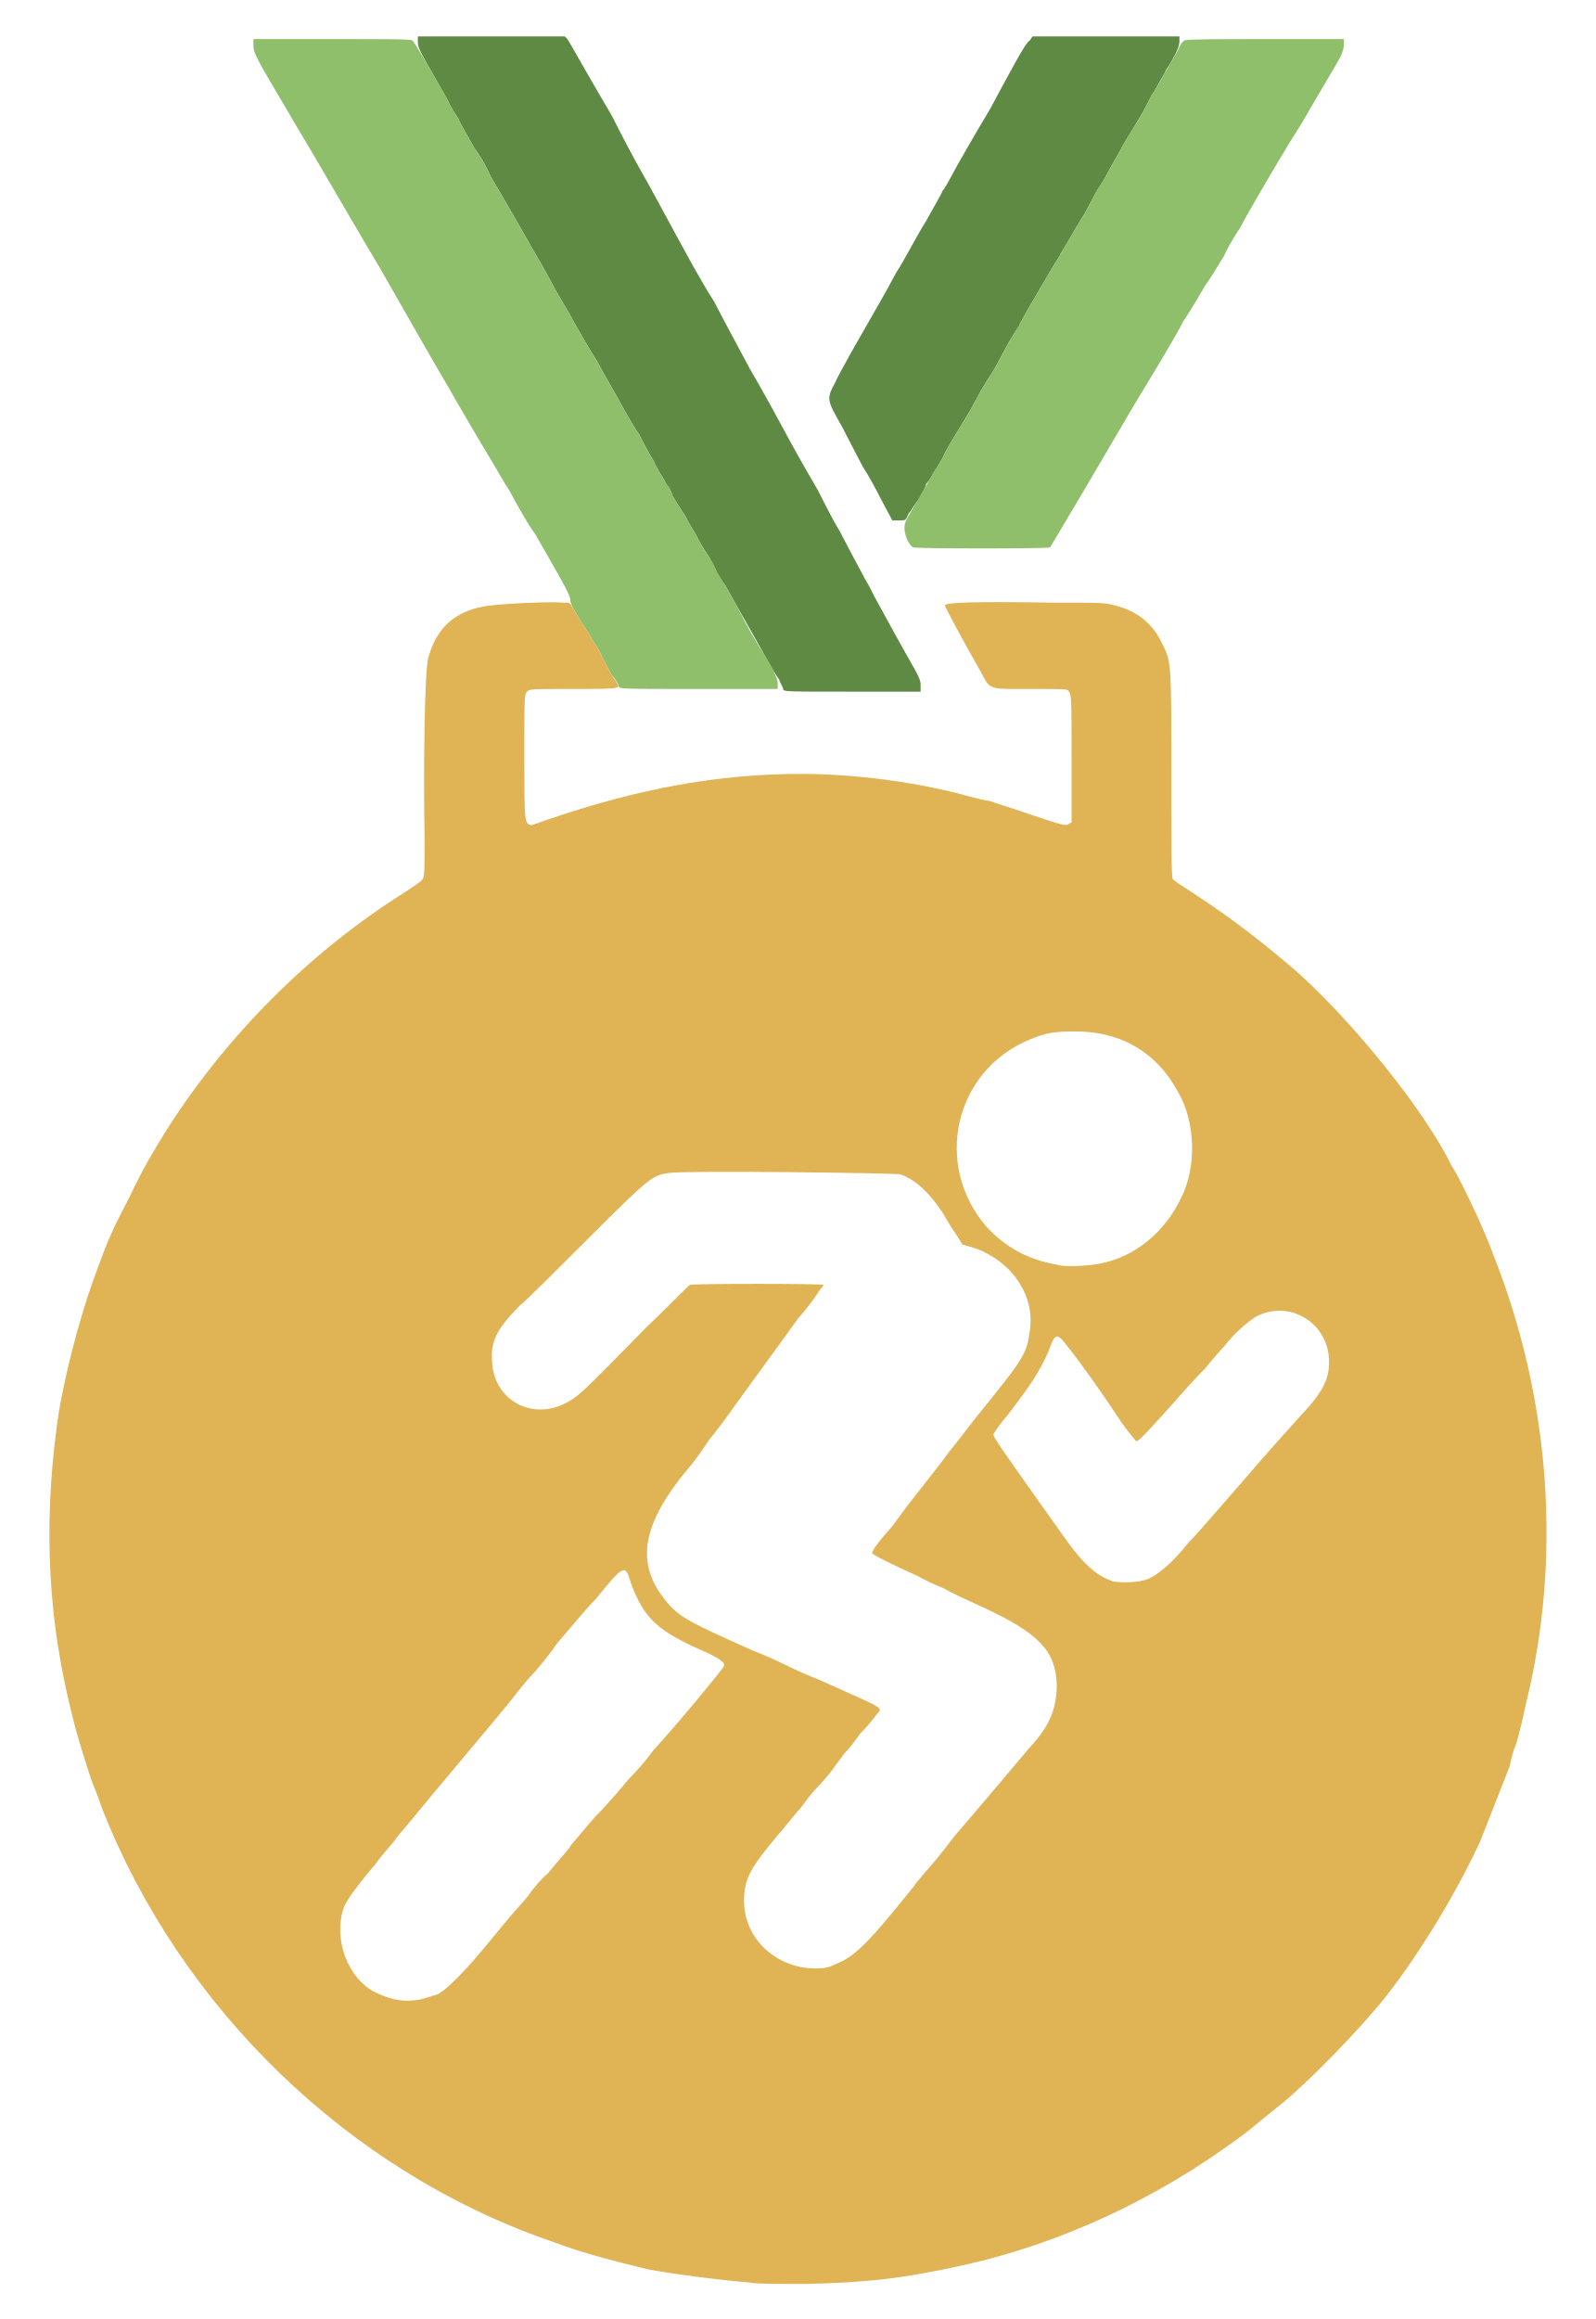
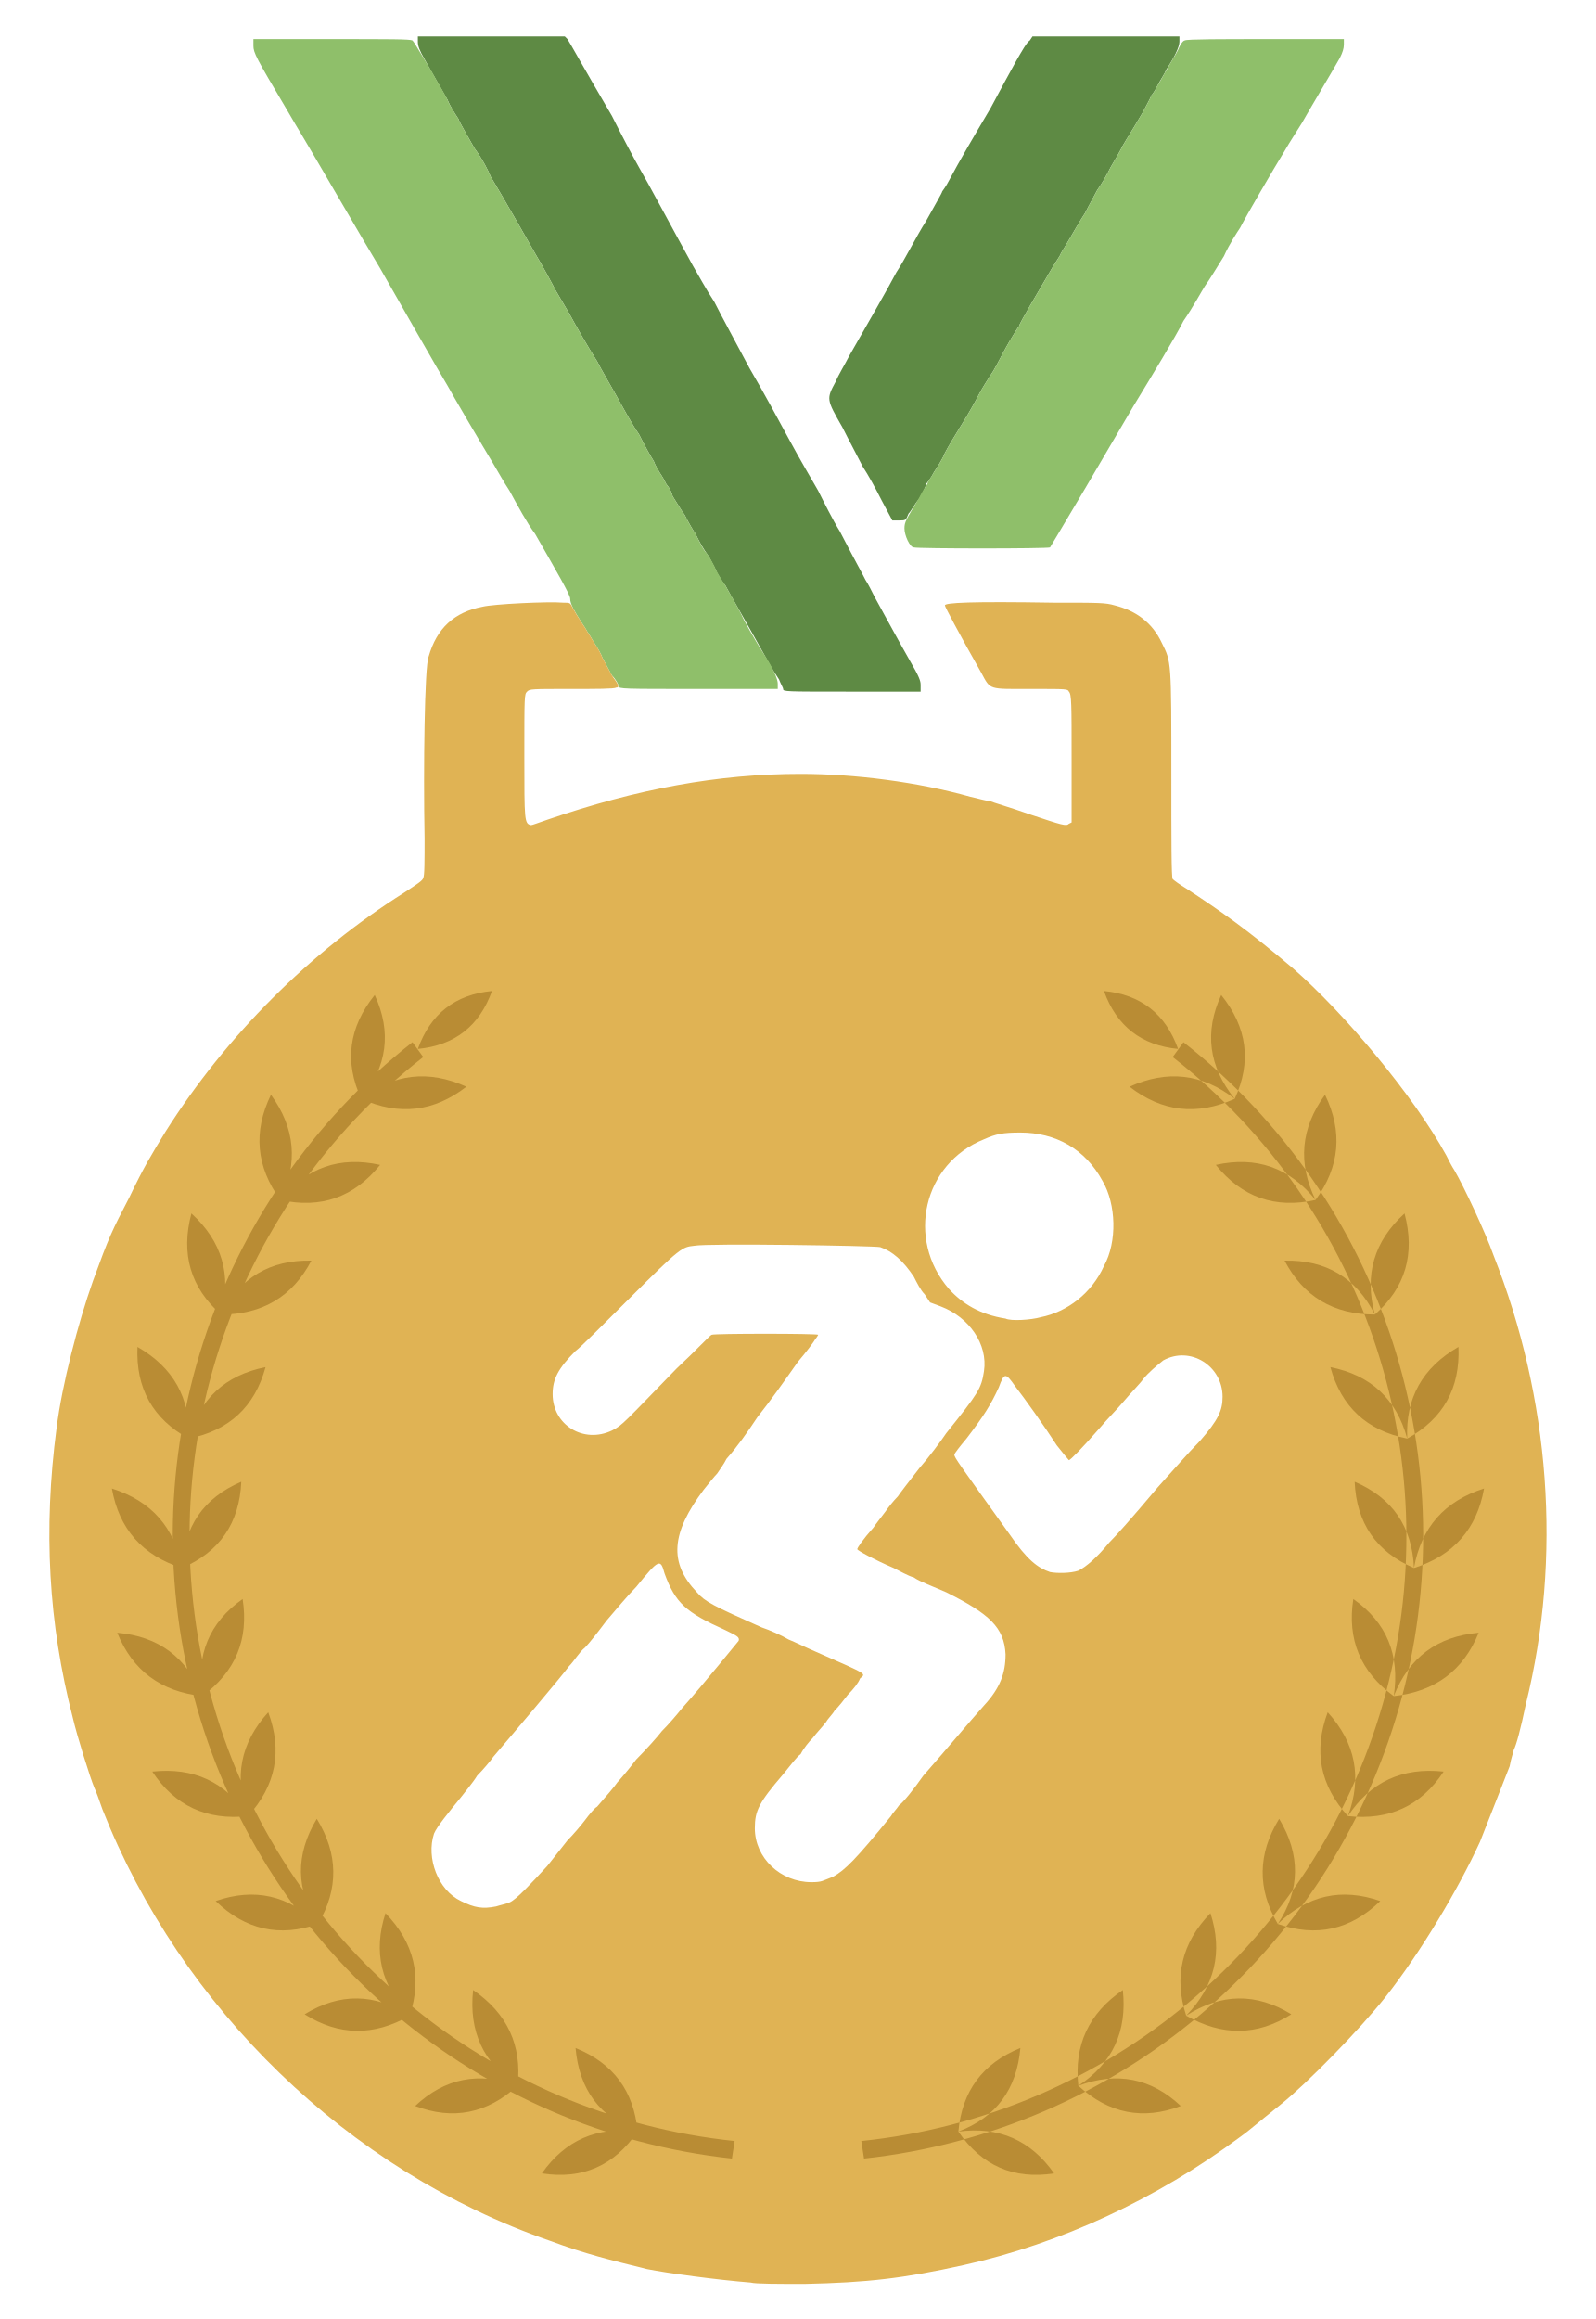
<svg xmlns="http://www.w3.org/2000/svg" width="148" height="215" viewBox="0 0 1184 1720">
  <path d="M581 511C581 510 579 507 578 504C576 501 572 495 570 491C554 462 540 438 538 434C536 432 534 428 532 425C531 422 528 417 526 413C521 406 519 402 516 396C514 393 511 388 508 382C505 378 501 371 499 368C498 364 496 361 495 360C494 359 493 356 491 353C489 350 486 345 485 342C483 339 478 330 474 322C469 315 462 302 457 293C452 284 446 274 443 268C436 257 428 243 422 232C419 227 415 220 412 215C410 211 403 198 397 188C372 144 367 136 364 131C363 128 358 118 352 110C347 101 341 91 340 88C338 85 334 79 332 74C327 65 321 55 315 44C311 37 310 34 310 31L310 27L364 27L419 27L421 29C423 32 434 52 454 86C461 100 470 117 474 124C481 136 498 168 514 197C517 202 524 215 530 224C535 234 547 256 556 273C566 290 579 314 586 327C593 340 603 357 607 364C611 372 618 386 623 394C637 421 638 422 642 430C644 433 647 439 649 443C660 463 667 476 675 490C682 502 683 505 683 508L683 513L632 513C582 513 581 513 581 511ZM654 371C650 363 644 352 640 346C637 340 630 327 625 317C613 296 613 296 620 283C622 278 627 270 630 264C647 234 656 219 665 202C671 193 680 175 687 164C693 153 699 143 699 142C699 142 702 138 704 134C712 119 722 102 735 80C742 67 750 52 754 45C758 38 762 31 764 30L766 27L821 27L875 27L875 31C875 35 871 43 865 52C864 55 861 59 859 63C857 67 855 70 854 71C854 72 851 77 848 83C838 100 837 101 833 108C831 112 827 119 824 124C821 130 817 137 814 141C812 145 808 152 805 158C801 164 796 173 793 178C790 183 787 188 787 188C787 189 784 193 781 198C774 210 774 210 764 227C760 234 756 241 756 242C755 243 752 248 749 253C746 258 741 268 737 275C733 281 728 289 726 293C724 297 719 306 714 314C709 322 703 332 701 336C699 341 695 347 693 350C691 354 688 358 687 359C687 361 684 366 682 370C679 373 676 379 674 381C672 386 672 386 667 386L662 386L654 371Z" fill="#5E8A44" fill-rule="evenodd" />
  <path d="M459 509C459 508 457 504 454 501C452 497 449 492 447 488C446 485 443 480 441 477C439 474 437 470 436 469C435 467 433 464 431 461C426 453 423 448 423 444C423 441 413 424 397 396C391 388 384 375 378 364C374 358 369 349 366 344C363 339 354 324 347 312C340 300 333 288 332 286C327 278 294 220 282 199C273 184 266 172 259 160C253 150 234 117 225 102C222 97 216 87 212 80C190 43 188 39 188 34L188 29L246 29C290 29 304 29 306 30C307 31 310 36 313 41C316 46 321 54 323 58C326 63 330 70 332 74C334 79 338 85 340 88C341 91 347 101 352 110C358 118 363 128 364 131C367 136 372 144 397 188C403 198 410 211 412 215C415 220 419 227 422 232C428 243 436 257 443 268C446 274 452 284 457 293C462 302 469 315 474 322C478 330 483 339 485 342C486 345 489 350 491 353C493 356 494 359 495 360C496 361 498 364 499 368C501 371 505 378 508 382C511 388 514 393 516 396C520 404 522 408 524 410C525 411 528 416 530 420C532 425 536 431 538 434C540 438 547 449 552 460C558 471 564 481 566 484C574 496 577 504 577 507L577 511L518 511C462 511 459 511 459 509ZM678 406C675 406 671 397 671 392C671 387 672 386 682 369C684 365 687 360 688 359C688 357 691 354 693 350C695 347 699 341 701 336C703 332 709 322 714 314C719 306 724 297 726 293C728 289 733 281 737 275C741 268 746 258 749 253C752 248 755 243 756 242C756 241 760 234 764 227C774 210 774 210 781 198C784 193 787 189 787 188C787 188 790 183 793 178C796 173 801 164 805 158C808 152 812 145 814 141C817 137 821 130 824 124C827 119 831 112 833 108C837 101 838 100 848 83C851 77 854 72 854 71C855 70 857 67 859 63C861 60 864 54 866 51C868 47 872 41 874 37C876 32 878 30 879 30C880 29 908 29 939 29L997 29L997 33C997 36 996 39 994 43C989 52 971 82 966 91C963 96 957 105 953 112C945 125 924 161 920 169C918 172 912 181 908 190C903 198 897 208 894 212C892 215 885 228 878 238C872 250 855 278 841 301C810 354 797 376 785 396C782 401 779 406 779 406C777 407 681 407 678 406Z" fill="#8FBF6A" fill-rule="evenodd" />
-   <path d="M557 1693C532 1691 495 1686 480 1683C452 1676 435 1672 408 1662C258 1610 134 1489 76 1342C74 1336 71 1328 70 1326C67 1319 57 1287 54 1274C36 1204 32 1135 42 1059C46 1027 58 981 69 950C81 917 83 913 96 888C107 865 112 857 123 839C168 768 230 706 300 662C309 656 314 653 314 651C315 650 315 638 315 622C314 569 315 494 318 487C324 466 337 454 358 450C366 448 407 446 418 447C423 447 423 447 425 451C426 453 429 458 431 461C433 464 435 467 436 469C437 470 439 474 441 477C443 480 446 485 447 488C449 492 452 497 454 501C459 508 460 510 457 510C456 511 442 511 424 511C394 511 393 511 391 513C389 515 389 516 389 561C389 609 389 611 394 612C395 612 400 610 406 608C473 585 533 574 594 574C634 574 681 580 720 591C725 592 731 594 734 594C736 595 750 599 764 604C788 612 791 613 793 611L795 610L795 563C795 522 795 515 793 513C792 511 792 511 765 511C733 511 735 512 728 499C711 469 701 450 701 449C701 447 720 446 782 447C816 447 820 447 827 449C843 453 855 462 862 477C869 491 869 490 869 575C869 623 869 651 870 652C871 653 875 656 880 659C906 676 926 690 959 718C997 751 1049 813 1073 857C1075 861 1077 865 1079 868C1086 880 1102 914 1108 931C1150 1037 1159 1155 1132 1264C1128 1283 1125 1294 1123 1298C1123 1299 1121 1304 1120 1310C1116 1320 1106 1346 1098 1366C1082 1401 1054 1448 1028 1481C1009 1505 970 1545 950 1561C930 1577 927 1580 920 1585C858 1631 787 1664 715 1680C670 1690 643 1693 597 1694C578 1694 560 1694 557 1693ZM312 1483C316 1482 322 1480 325 1479C331 1476 345 1462 359 1445C364 1439 373 1428 378 1422C383 1416 391 1408 394 1403C398 1398 403 1392 406 1390C414 1380 422 1372 424 1368C426 1366 434 1356 442 1347C451 1338 462 1325 466 1320C472 1314 480 1305 484 1299C506 1275 536 1238 537 1236C538 1233 535 1231 525 1226C488 1210 478 1201 468 1174C464 1160 463 1160 442 1186C434 1194 422 1209 414 1218C407 1228 398 1239 394 1243C390 1247 384 1255 380 1260C373 1269 324 1327 310 1344C307 1348 300 1356 295 1362C291 1368 283 1376 279 1382C268 1395 257 1409 255 1415C247 1438 258 1468 279 1478C292 1484 300 1485 312 1483ZM624 1455C636 1449 646 1439 678 1399C679 1397 683 1393 686 1389C689 1386 699 1374 708 1362C727 1340 753 1309 764 1296C779 1280 784 1267 784 1249C783 1224 770 1211 729 1192C718 1187 705 1181 700 1178C695 1176 686 1172 681 1169C663 1161 647 1153 647 1152C647 1150 652 1143 662 1132C665 1128 670 1121 673 1117C676 1113 681 1107 684 1103C687 1099 696 1088 704 1077C713 1066 724 1051 730 1044C760 1007 762 1003 764 987C768 961 751 936 724 926L714 923L709 915C706 911 702 904 699 899C689 884 679 875 668 871C663 870 508 868 496 870C484 872 483 872 436 919C412 943 390 965 386 968C370 984 364 994 365 1008C365 1037 393 1054 419 1041C429 1036 431 1034 480 984C497 968 511 953 512 953C514 952 610 952 611 953C611 953 610 955 608 957C607 959 600 969 592 978C577 999 568 1011 555 1029C544 1044 536 1056 526 1068C523 1073 519 1078 517 1081C515 1084 510 1090 505 1096C474 1136 472 1164 498 1192C506 1200 513 1204 558 1224C566 1227 577 1232 583 1235C589 1238 600 1243 608 1246C659 1269 655 1266 650 1272C648 1275 643 1281 638 1286C634 1292 629 1298 626 1301C624 1304 620 1309 618 1312C615 1316 610 1322 606 1326C602 1330 597 1337 594 1341C591 1344 584 1353 578 1360C556 1386 552 1394 552 1410C552 1438 576 1460 605 1460C614 1460 615 1459 624 1455ZM852 1171C859 1168 870 1159 881 1145C887 1139 899 1125 926 1094C938 1080 954 1062 964 1051C982 1032 986 1023 986 1010C986 981 956 963 931 977C925 981 917 988 912 994C909 998 901 1006 895 1014C888 1021 878 1032 872 1039C854 1059 845 1069 843 1069C842 1068 837 1062 832 1055C821 1038 802 1011 793 1000C784 988 783 988 778 1002C771 1018 764 1028 748 1049C742 1056 737 1063 737 1064C737 1066 741 1072 788 1138C804 1161 814 1169 826 1173C832 1174 845 1174 852 1171ZM817 937C842 932 864 914 876 889C888 866 887 832 874 810C858 780 831 765 798 765C782 765 776 766 764 771C708 794 692 864 732 910C745 924 761 934 784 938C789 940 808 939 817 937Z" fill="#E0B354" fill-rule="evenodd" />
+   <path id="medal" d="M557 1693C532 1691 495 1686 480 1683C452 1676 435 1672 408 1662C258 1610 134 1489 76 1342C74 1336 71 1328 70 1326C67 1319 57 1287 54 1274C36 1204 32 1135 42 1059C46 1027 58 981 69 950C81 917 83 913 96 888C107 865 112 857 123 839C168 768 230 706 300 662C309 656 314 653 314 651C315 650 315 638 315 622C314 569 315 494 318 487C324 466 337 454 358 450C366 448 407 446 418 447C423 447 423 447 425 451C426 453 429 458 431 461C433 464 435 467 436 469C437 470 439 474 441 477C443 480 446 485 447 488C449 492 452 497 454 501C459 508 460 510 457 510C456 511 442 511 424 511C394 511 393 511 391 513C389 515 389 516 389 561C389 609 389 611 394 612C395 612 400 610 406 608C473 585 533 574 594 574C634 574 681 580 720 591C725 592 731 594 734 594C736 595 750 599 764 604C788 612 791 613 793 611L795 610L795 563C795 522 795 515 793 513C792 511 792 511 765 511C733 511 735 512 728 499C711 469 701 450 701 449C701 447 720 446 782 447C816 447 820 447 827 449C843 453 855 462 862 477C869 491 869 490 869 575C869 623 869 651 870 652C871 653 875 656 880 659C906 676 926 690 959 718C997 751 1049 813 1073 857C1075 861 1077 865 1079 868C1086 880 1102 914 1108 931C1150 1037 1159 1155 1132 1264C1128 1283 1125 1294 1123 1298C1123 1299 1121 1304 1120 1310C1116 1320 1106 1346 1098 1366C1082 1401 1054 1448 1028 1481C1009 1505 970 1545 950 1561C930 1577 927 1580 920 1585C858 1631 787 1664 715 1680C670 1690 643 1693 597 1694C578 1694 560 1694 557 1693ZM368 1414C371 1413 376 1412 378 1411C383 1409 394 1397 406 1384C410 1379 417 1370 421 1365C425 1361 431 1354 434 1350C437 1346 441 1341 443 1340C450 1332 456 1325 458 1322C459 1321 466 1313 472 1305C479 1298 488 1288 491 1284C496 1279 502 1272 506 1267C523 1248 547 1218 548 1217C549 1214 546 1213 538 1209C509 1196 501 1189 493 1167C490 1156 489 1156 472 1177C466 1183 456 1195 450 1202C444 1210 437 1219 434 1222C430 1225 426 1232 422 1236C417 1243 378 1289 366 1303C364 1306 358 1313 354 1317C351 1322 345 1329 342 1333C333 1344 324 1355 322 1360C316 1378 325 1402 342 1410C352 1415 358 1416 368 1414ZM618 1392C627 1387 635 1379 661 1347C662 1345 665 1342 667 1339C670 1337 678 1327 685 1317C700 1300 721 1275 730 1265C742 1252 746 1241 746 1227C745 1207 734 1197 702 1181C693 1177 682 1173 678 1170C674 1169 667 1165 663 1163C649 1157 636 1150 636 1149C636 1148 640 1142 648 1133C650 1130 654 1125 657 1121C659 1118 663 1113 666 1110C668 1107 675 1098 682 1089C689 1081 698 1069 702 1063C726 1033 728 1030 730 1017C733 997 719 977 698 969L690 966L686 960C683 957 680 951 678 947C670 935 662 928 653 925C649 924 525 922 515 924C506 925 505 925 467 963C448 982 430 1000 427 1002C414 1015 410 1023 410 1034C410 1057 433 1071 454 1061C462 1057 463 1055 502 1015C516 1002 527 990 528 990C530 989 606 989 607 990C607 990 606 992 605 993C604 995 598 1003 592 1010C580 1027 573 1037 562 1051C554 1063 547 1073 539 1082C537 1086 534 1090 532 1093C530 1095 526 1100 522 1105C498 1137 496 1159 517 1181C523 1188 529 1191 565 1207C571 1209 580 1213 585 1216C590 1218 598 1222 605 1225C646 1243 642 1241 638 1245C637 1248 633 1253 629 1257C626 1261 622 1266 619 1269C618 1271 614 1275 613 1277C610 1281 606 1285 603 1289C600 1292 596 1297 594 1301C591 1303 586 1310 581 1316C563 1337 560 1343 560 1356C560 1378 579 1396 602 1396C610 1396 610 1395 618 1392ZM800 1165C806 1162 814 1155 823 1144C828 1139 838 1128 859 1103C869 1092 882 1077 890 1069C904 1053 907 1046 907 1036C907 1013 883 998 863 1009C858 1013 852 1018 848 1023C846 1026 839 1033 834 1039C829 1045 821 1053 816 1059C802 1075 794 1083 793 1083C792 1082 788 1077 784 1072C775 1058 760 1037 753 1028C746 1018 745 1018 741 1029C735 1042 730 1050 717 1067C712 1073 708 1078 708 1079C708 1081 711 1085 749 1138C762 1157 770 1163 779 1166C784 1167 794 1167 800 1165ZM772 977C792 973 810 959 819 939C829 921 828 893 818 876C805 852 783 840 757 840C744 840 739 841 730 845C685 863 672 919 704 956C714 967 727 975 746 978C750 980 765 979 772 977Z" fill="#E0B354" fill-rule="evenodd" />
+   <path id="wreath" d="M543 1601A465 465 0 0 1 306 773L314 784A451 451 0 0 0 545 1588ZM473 1581Q447 1619 402 1612Q428 1575 473 1581ZM473 1581Q431 1565 427 1519Q469 1536 473 1581ZM384 1547Q350 1578 308 1562Q341 1531 384 1547ZM384 1547Q346 1522 351 1476Q389 1502 384 1547ZM304 1495Q264 1518 226 1494Q265 1470 304 1495ZM304 1495Q272 1462 286 1419Q318 1452 304 1495ZM236 1427Q193 1442 160 1410Q203 1395 236 1427ZM236 1427Q211 1389 235 1349Q259 1388 236 1427ZM184 1347Q138 1352 113 1314Q159 1309 184 1347ZM184 1347Q168 1304 199 1270Q215 1313 184 1347ZM150 1258Q104 1253 87 1211Q133 1215 150 1258ZM150 1258Q143 1212 180 1186Q187 1231 150 1258ZM135 1163Q91 1149 83 1104Q127 1118 135 1163ZM135 1163Q137 1117 179 1099Q177 1145 135 1163ZM140 1067Q100 1045 102 999Q142 1022 140 1067ZM140 1067Q152 1023 197 1014Q185 1058 140 1067ZM164 975Q130 945 142 900Q176 931 164 975ZM164 975Q185 934 231 935Q210 975 164 975ZM208 890Q181 853 201 812Q228 849 208 890ZM208 890Q237 854 282 864Q253 900 208 890ZM268 815Q249 774 278 738Q297 779 268 815ZM268 815Q304 787 346 806Q310 834 268 815ZM310 778Q324 739 365 735Q351 774 310 778ZM641 1601A465 465 0 0 0 878 773L870 784A451 451 0 0 1 639 1588ZM711 1581Q756 1575 782 1612Q737 1619 711 1581ZM711 1581Q715 1536 757 1519Q753 1565 711 1581ZM800 1547Q843 1531 876 1562Q834 1578 800 1547ZM800 1547Q795 1502 833 1476Q838 1522 800 1547ZM880 1495Q919 1470 958 1494Q920 1518 880 1495ZM880 1495Q866 1452 898 1419Q912 1462 880 1495ZM948 1427Q981 1395 1024 1410Q991 1442 948 1427ZM948 1427Q925 1388 949 1349Q973 1389 948 1427ZM1000 1347Q1025 1309 1071 1314Q1046 1352 1000 1347ZM1000 1347Q969 1313 985 1270Q1016 1304 1000 1347ZM1034 1258Q1051 1215 1097 1211Q1080 1253 1034 1258ZM1034 1258Q997 1231 1004 1186Q1041 1212 1034 1258ZM1049 1163Q1057 1118 1101 1104Q1093 1149 1049 1163ZM1049 1163Q1007 1145 1005 1099Q1047 1117 1049 1163ZM1044 1067Q1042 1022 1082 999Q1084 1045 1044 1067ZM1044 1067Q999 1058 987 1014Q1032 1023 1044 1067ZM1020 975Q1008 931 1042 900Q1054 945 1020 975ZM1020 975Q974 975 953 935Q999 934 1020 975ZM976 890Q956 849 983 812Q1003 853 976 890ZM976 890Q931 900 902 864Q947 854 976 890ZM916 815Q887 779 906 738Q935 774 916 815ZM916 815Q874 834 838 806Q880 787 916 815ZM874 778Q833 774 819 735Q860 739 874 778Z" fill="#B98C34" />
</svg>
